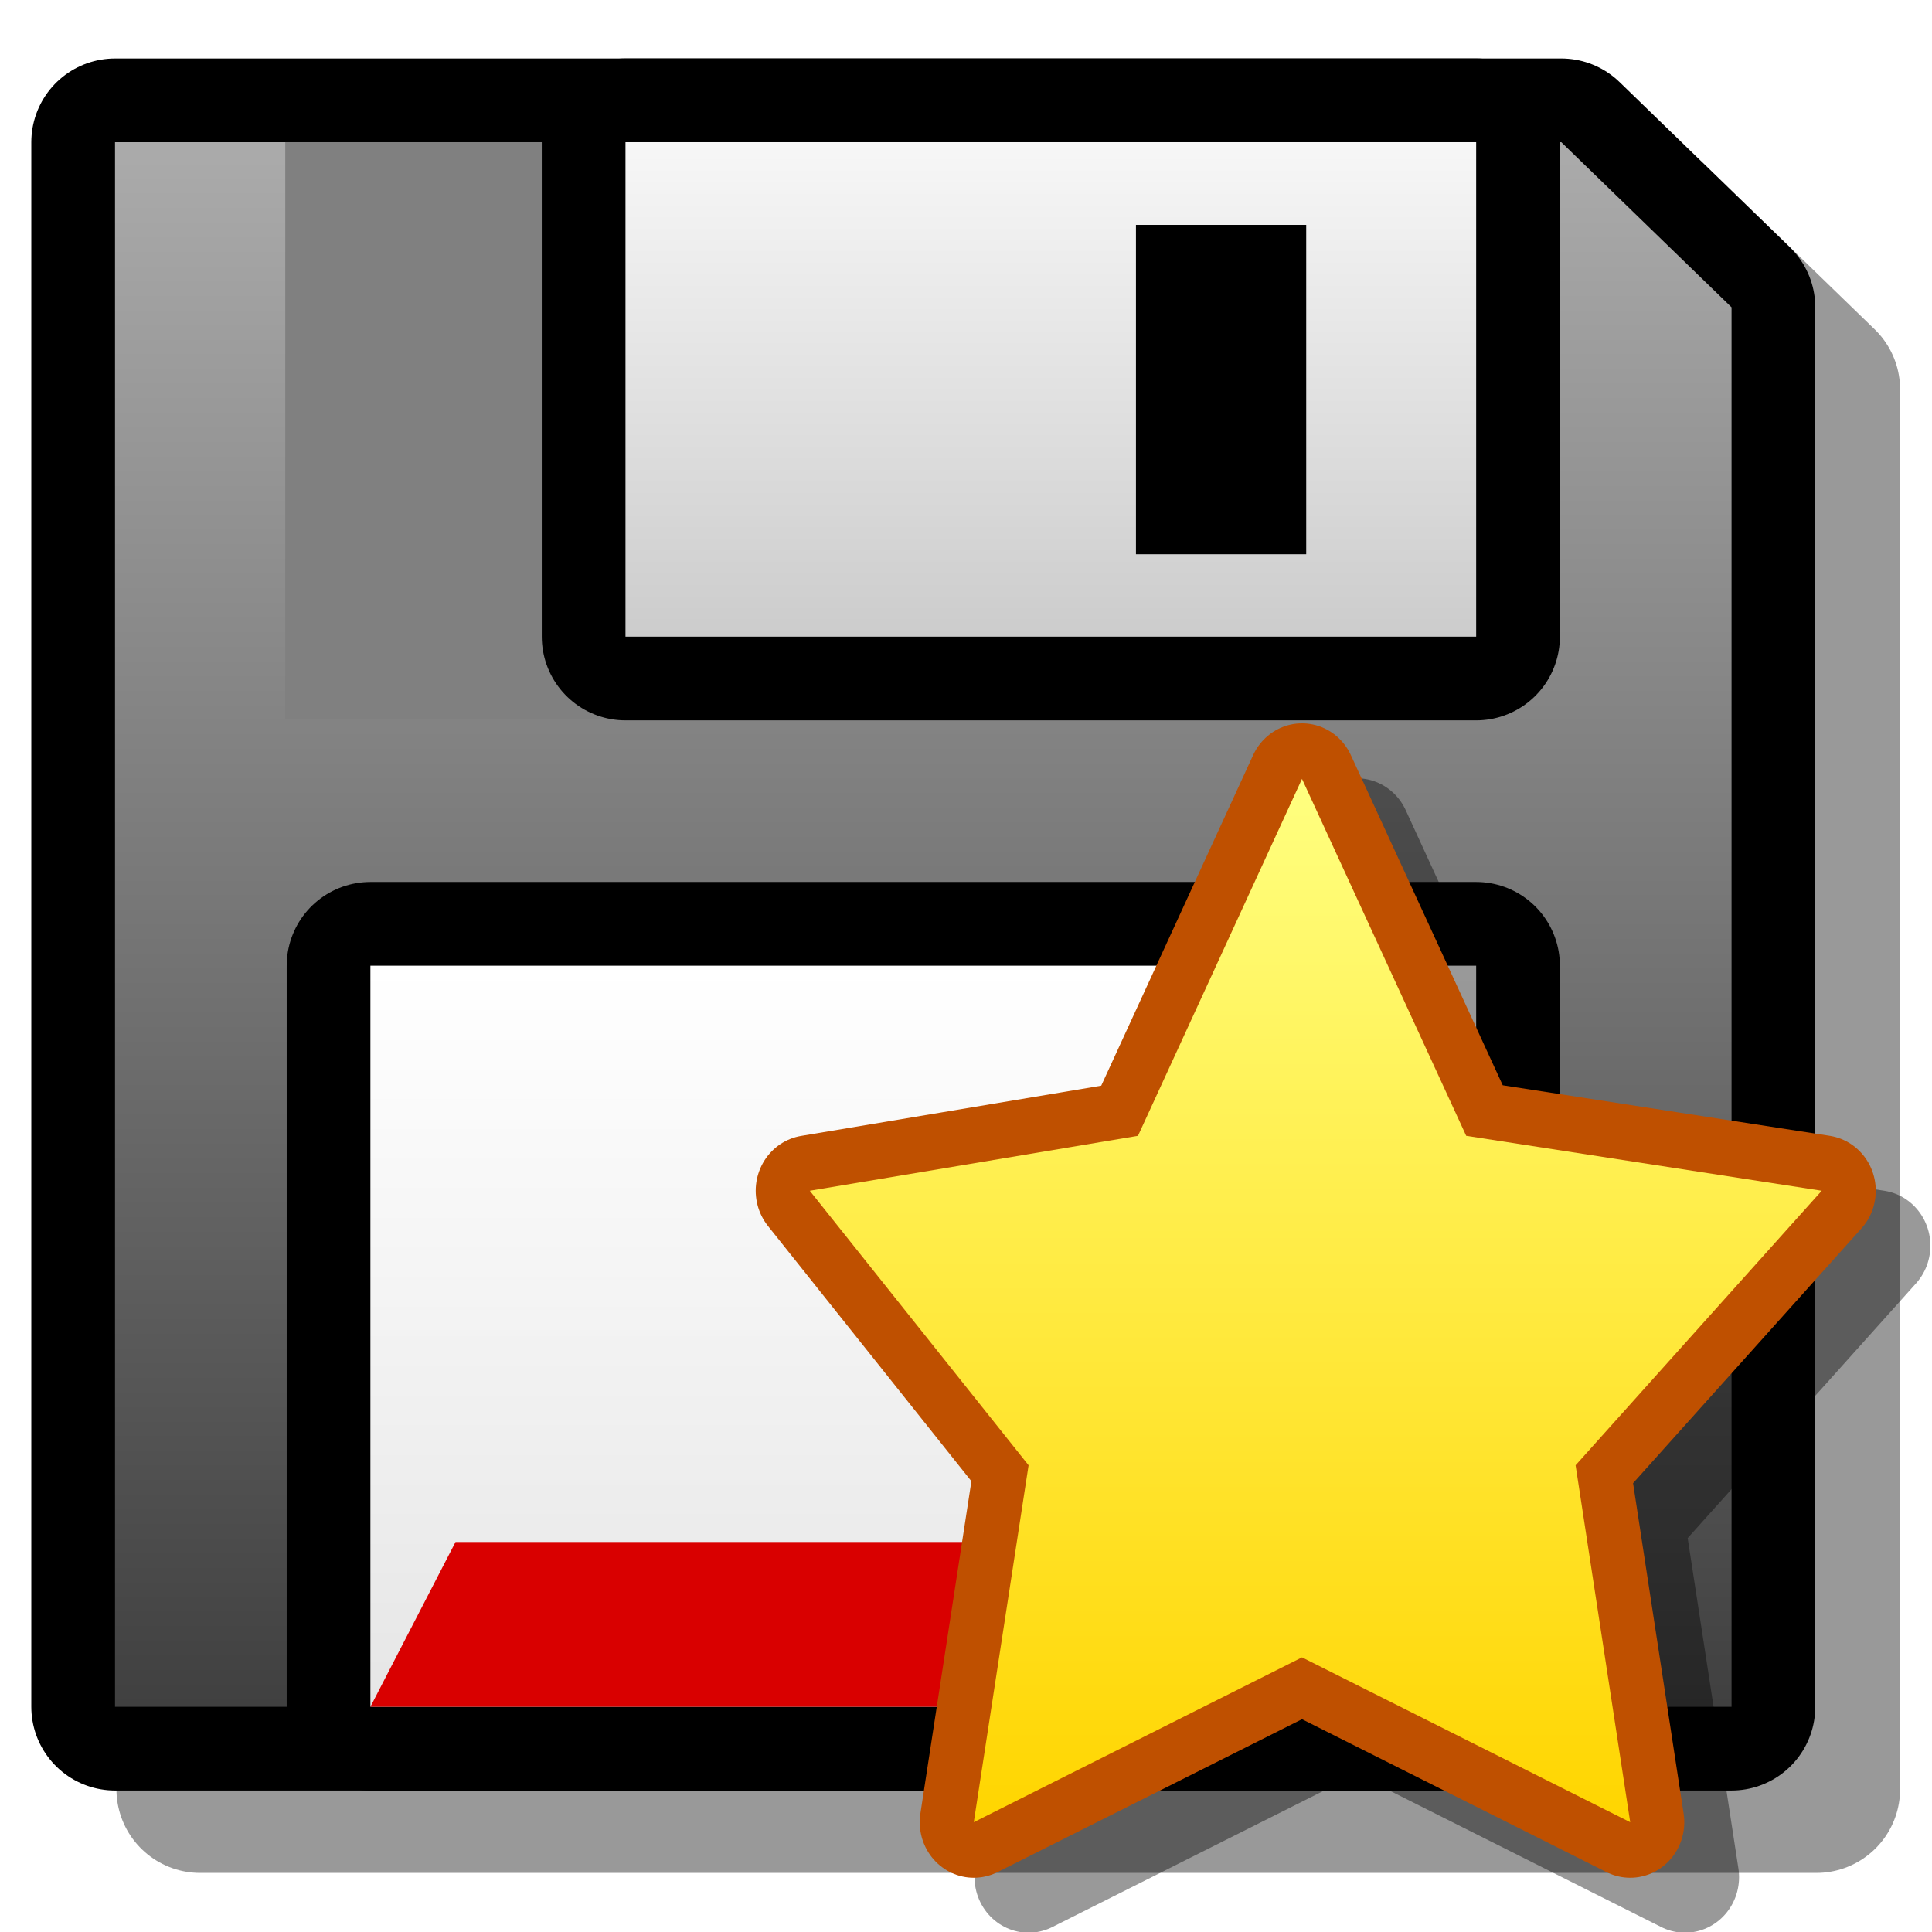
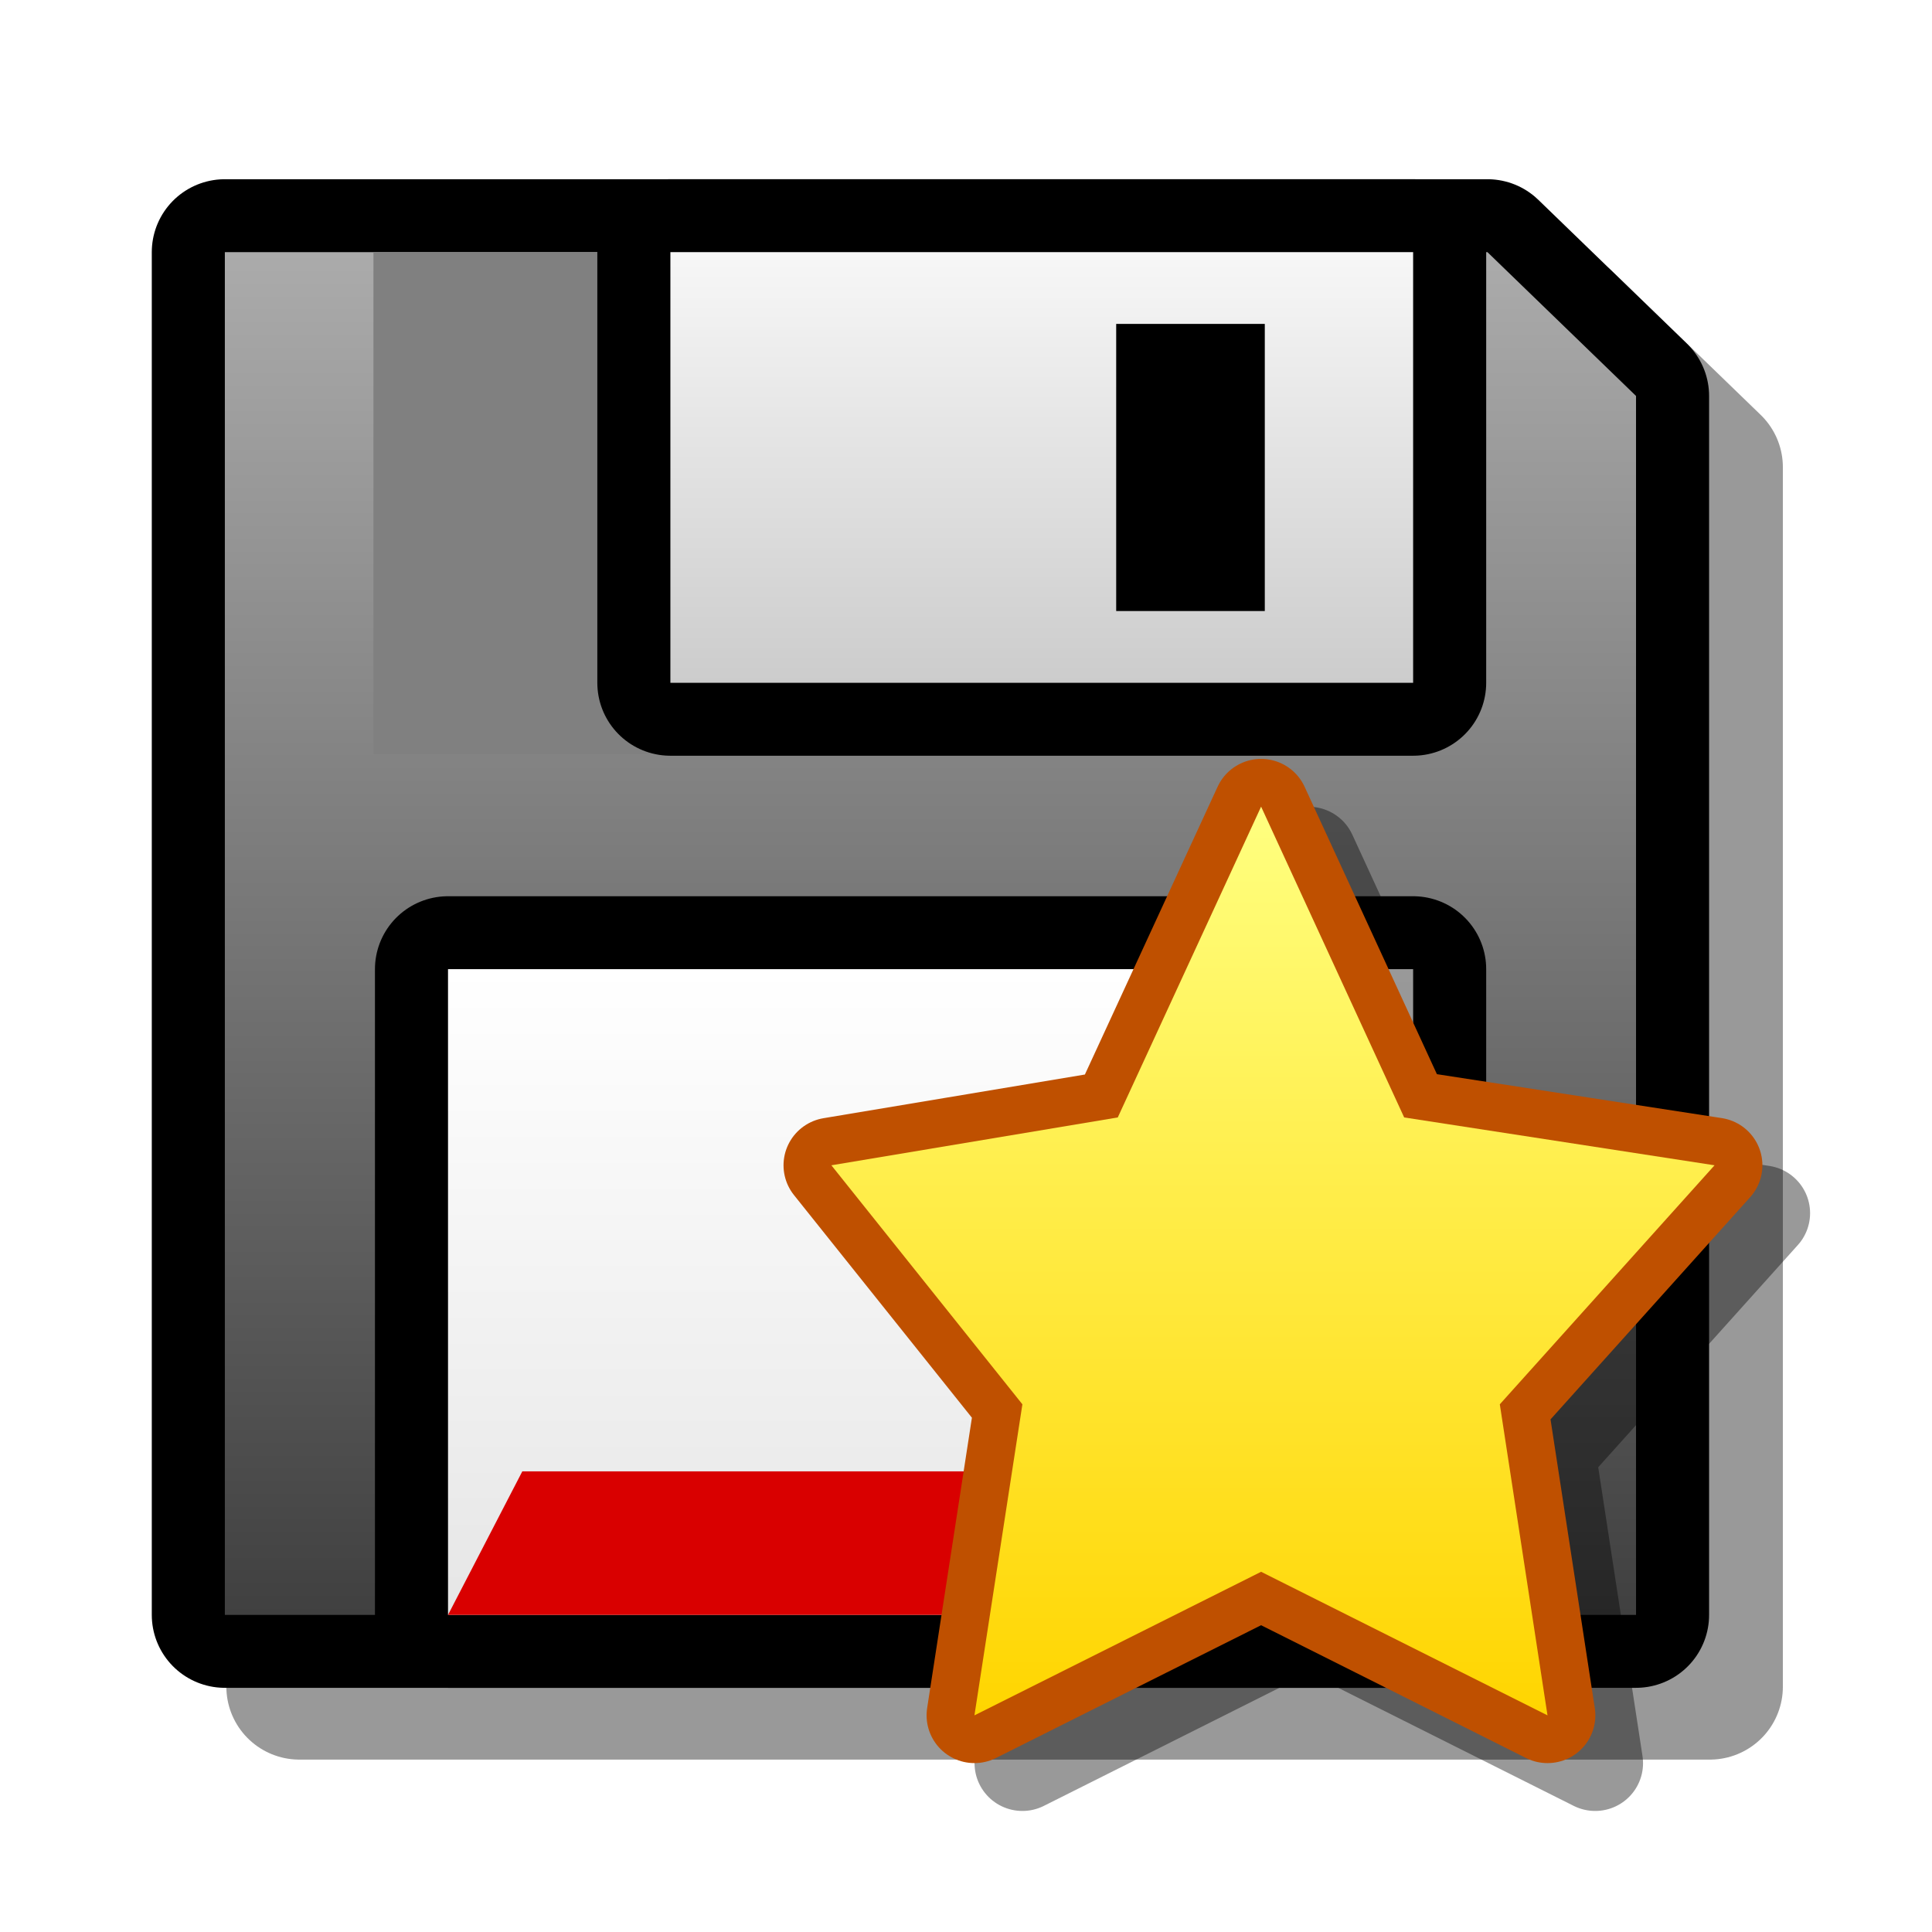
<svg xmlns="http://www.w3.org/2000/svg" version="1.1" width="64" height="64" color-interpolation="linearRGB">
  <g>
-     <path style="fill:none; stroke:#000000; stroke-opacity:0.4; stroke-width:5.546; stroke-linecap:round; stroke-linejoin:round" d="M60.17 59.27H6.63V7.44H54.54L60.17 12.9V59.27z" />
-     <path style="fill:none; stroke:#000000; stroke-width:5.546; stroke-linecap:round; stroke-linejoin:round" d="M57.36 56.54H3.81V4.71H51.72L57.36 10.18V56.54z" />
+     <path style="fill:none; stroke:#000000; stroke-opacity:0.4; stroke-width:5.546; stroke-linecap:round; stroke-linejoin:round" d="M60.16 59.27H6.63V7.44H54.54L60.16 12.89V59.27z" transform="matrix(0.8728,0,0,0.871,4.1318,4.2497)" />
+     <path style="fill:none; stroke:#000000; stroke-width:5.546; stroke-linecap:round; stroke-linejoin:round" d="M57.36 56.54H3.8V4.71H51.72L57.36 10.18V56.54z" transform="matrix(0.8728,0,0,0.871,4.1318,4.2497)" />
    <linearGradient id="gradient0" gradientUnits="userSpaceOnUse" x1="181.35" y1="4.71" x2="181.35" y2="56.54">
      <stop offset="0" stop-color="#ababab" />
      <stop offset="1" stop-color="#404040" />
    </linearGradient>
-     <path style="fill:url(#gradient0)" d="M57.36 56.54H3.81V4.71H51.72L57.36 10.18V56.54z" />
-     <path style="fill:none; stroke:#000000; stroke-width:5.546; stroke-linecap:round; stroke-linejoin:round" d="M12.27 31.99H48.9V56.54H12.27V31.99z" />
-     <linearGradient id="gradient1" gradientUnits="userSpaceOnUse" x1="181.35" y1="31.99" x2="181.35" y2="56.54">
+     <path style="fill:url(#gradient0)" d="M57.36 56.54H3.8V4.71H51.72L57.36 10.18V56.54z" transform="matrix(0.8728,0,0,0.871,4.1318,4.2497)" />
+     <path style="fill:none; stroke:#000000; stroke-width:5.546; stroke-linecap:round; stroke-linejoin:round" d="M12.27 31.98H48.9V56.54H12.27V31.98z" transform="matrix(0.8728,0,0,0.871,4.1318,4.2497)" />
+     <linearGradient id="gradient1" gradientUnits="userSpaceOnUse" x1="181.35" y1="31.98" x2="181.35" y2="56.54">
      <stop offset="0" stop-color="#ffffff" />
      <stop offset="1" stop-color="#e6e6e6" />
    </linearGradient>
-     <path style="fill:url(#gradient1)" d="M12.27 31.99H48.9V56.54H12.27V31.99z" />
-     <path style="fill:#808080" d="M9.45 4.71H20.72V23.81H9.45V4.71z" />
-     <path style="fill:none; stroke:#000000; stroke-width:5.546; stroke-linecap:round; stroke-linejoin:round" d="M20.72 4.71H48.9V21.09H20.72V4.71z" />
+     <path style="fill:url(#gradient1)" d="M12.27 31.98H48.9V56.54H12.27V31.98z" transform="matrix(0.8728,0,0,0.871,4.1318,4.2497)" />
+     <path style="fill:#808080" d="M9.44 4.71H20.71V23.8H9.44V4.71z" transform="matrix(0.8728,0,0,0.871,4.1318,4.2497)" />
+     <path style="fill:none; stroke:#000000; stroke-width:5.546; stroke-linecap:round; stroke-linejoin:round" d="M20.71 4.71H48.9V21.09H20.71V4.71z" transform="matrix(0.8728,0,0,0.871,4.1318,4.2497)" />
    <linearGradient id="gradient2" gradientUnits="userSpaceOnUse" x1="181.35" y1="4.71" x2="181.35" y2="21.09">
      <stop offset="0" stop-color="#f7f7f7" />
      <stop offset="1" stop-color="#cccccc" />
    </linearGradient>
-     <path style="fill:url(#gradient2)" d="M20.72 4.71H48.9V21.09H20.72V4.71z" />
-     <path style="fill:#000000" d="M37.63 7.45H43.27V18.36H37.63V7.45z" />
-     <path style="fill:#d90000" d="M15.09 51.08H46.08L48.9 56.54H12.27L15.09 51.08z" />
-     <path style="fill:none; stroke:#000000; stroke-opacity:0.4; stroke-width:5.703; stroke-linecap:round; stroke-linejoin:round" d="M60.12 27.77L41.37 24.95L32.72 6.63L24.06 24.95L6.75 27.77L18.29 41.86L15.41 60.18L32.72 51.72L50.03 60.18L47.14 41.86L60.12 27.77z" transform="matrix(0.6281,0,0,0.6454,24.394,23.3426)" />
-     <path style="fill:none; stroke:#bf5000; stroke-width:5.703; stroke-linecap:round; stroke-linejoin:round" d="M57.24 24.95L38.49 22.13L29.83 3.81L21.18 22.13L3.87 24.95L15.41 39.04L12.52 57.36L29.83 48.9L47.14 57.36L44.26 39.04L57.24 24.95z" transform="matrix(0.6281,0,0,0.6454,24.394,23.3426)" />
-     <linearGradient id="gradient3" gradientUnits="userSpaceOnUse" x1="184.17" y1="3.8" x2="184.17" y2="57.36">
+     <path style="fill:url(#gradient2)" d="M20.71 4.71H48.9V21.09H20.71V4.71z" transform="matrix(0.8728,0,0,0.871,4.1318,4.2497)" />
+     <path style="fill:#000000" d="M37.63 7.44H43.27V18.36H37.63V7.44z" transform="matrix(0.8728,0,0,0.871,4.1318,4.2497)" />
+     <path style="fill:#d90000" d="M15.09 51.08H46.08L48.9 56.54H12.27L15.09 51.08z" transform="matrix(0.8728,0,0,0.871,4.1318,4.2497)" />
+     <path style="fill:none; stroke:#000000; stroke-opacity:0.4; stroke-width:3.632; stroke-linecap:round; stroke-linejoin:round" d="M62.15 41.26L50.37 39.44L44.94 27.62L39.5 39.44L28.63 41.26L35.88 50.35L34.07 62.18L44.94 56.72L55.81 62.18L54 50.35L62.15 41.26z" transform="matrix(0.8728,0,0,0.871,4.1318,4.2497)" />
+     <path style="fill:none; stroke:#bf5000; stroke-width:3.632; stroke-linecap:round; stroke-linejoin:round" d="M60.34 39.44L48.56 37.62L43.13 25.8L37.69 37.62L26.82 39.44L34.07 48.53L32.25 60.36L43.13 54.9L54 60.36L52.19 48.53L60.34 39.44z" transform="matrix(0.8728,0,0,0.871,4.1318,4.2497)" />
+     <linearGradient id="gradient3" gradientUnits="userSpaceOnUse" x1="140.07" y1="25.79" x2="140.07" y2="60.36">
      <stop offset="0" stop-color="#ffff80" />
      <stop offset="1" stop-color="#ffd500" />
    </linearGradient>
-     <path style="fill:url(#gradient3)" d="M57.24 24.95L38.49 22.13L29.83 3.81L21.18 22.13L3.87 24.95L15.41 39.04L12.52 57.36L29.83 48.9L47.14 57.36L44.26 39.04L57.24 24.95z" transform="matrix(0.6281,0,0,0.6454,24.394,23.3426)" />
+     <path style="fill:url(#gradient3)" d="M60.34 39.44L48.56 37.62L43.13 25.8L37.69 37.62L26.82 39.44L34.07 48.53L32.25 60.36L43.13 54.9L54 60.36L52.19 48.53L60.34 39.44z" transform="matrix(0.8728,0,0,0.871,4.1318,4.2497)" />
  </g>
</svg>
